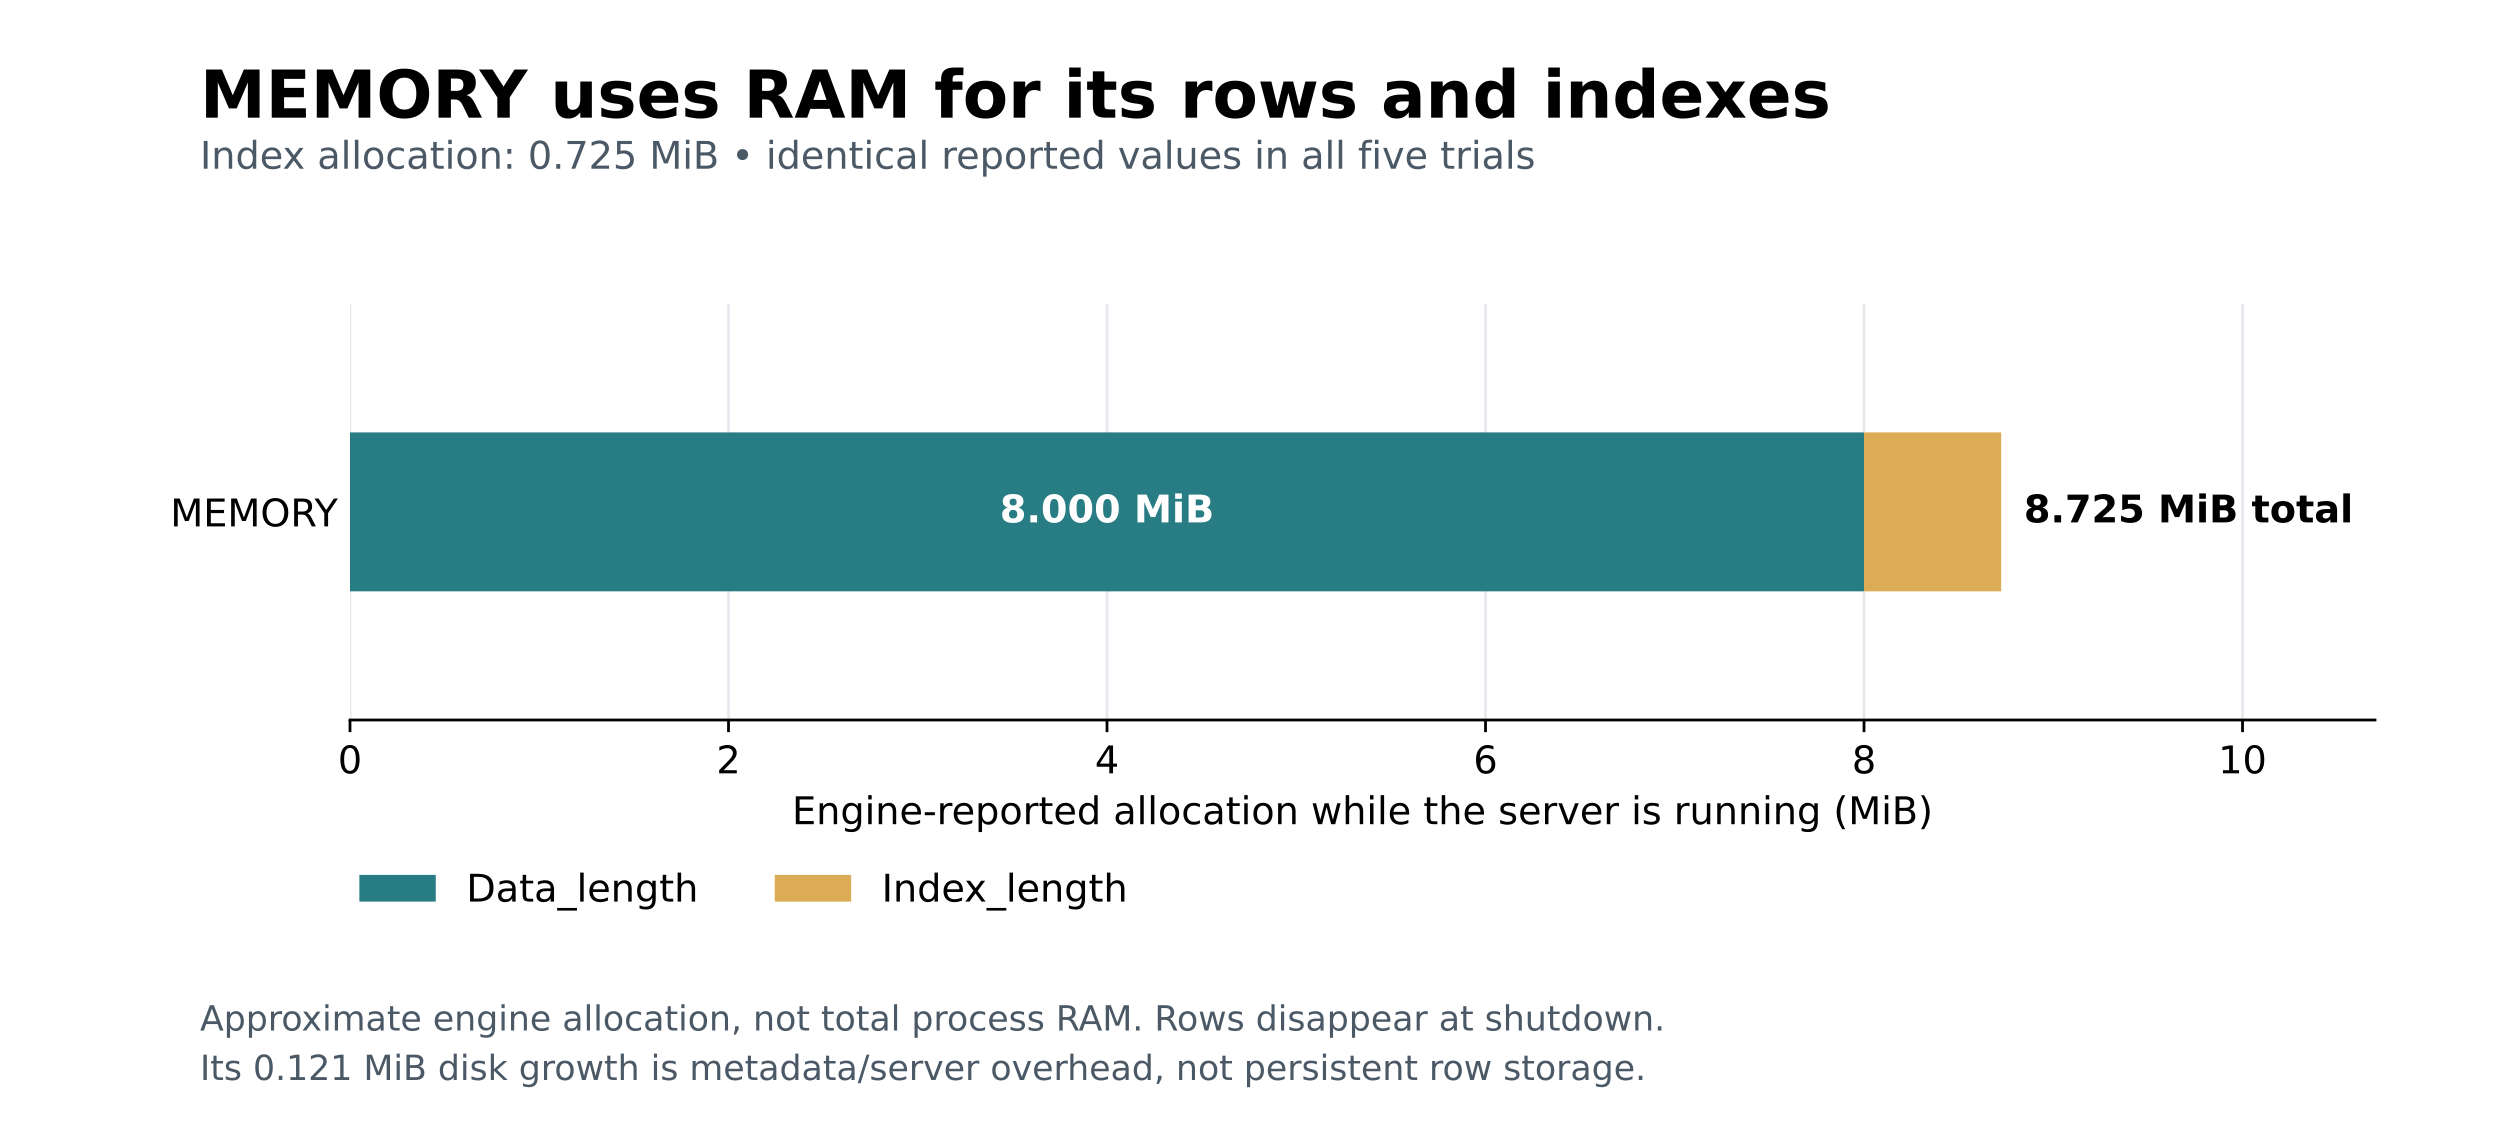
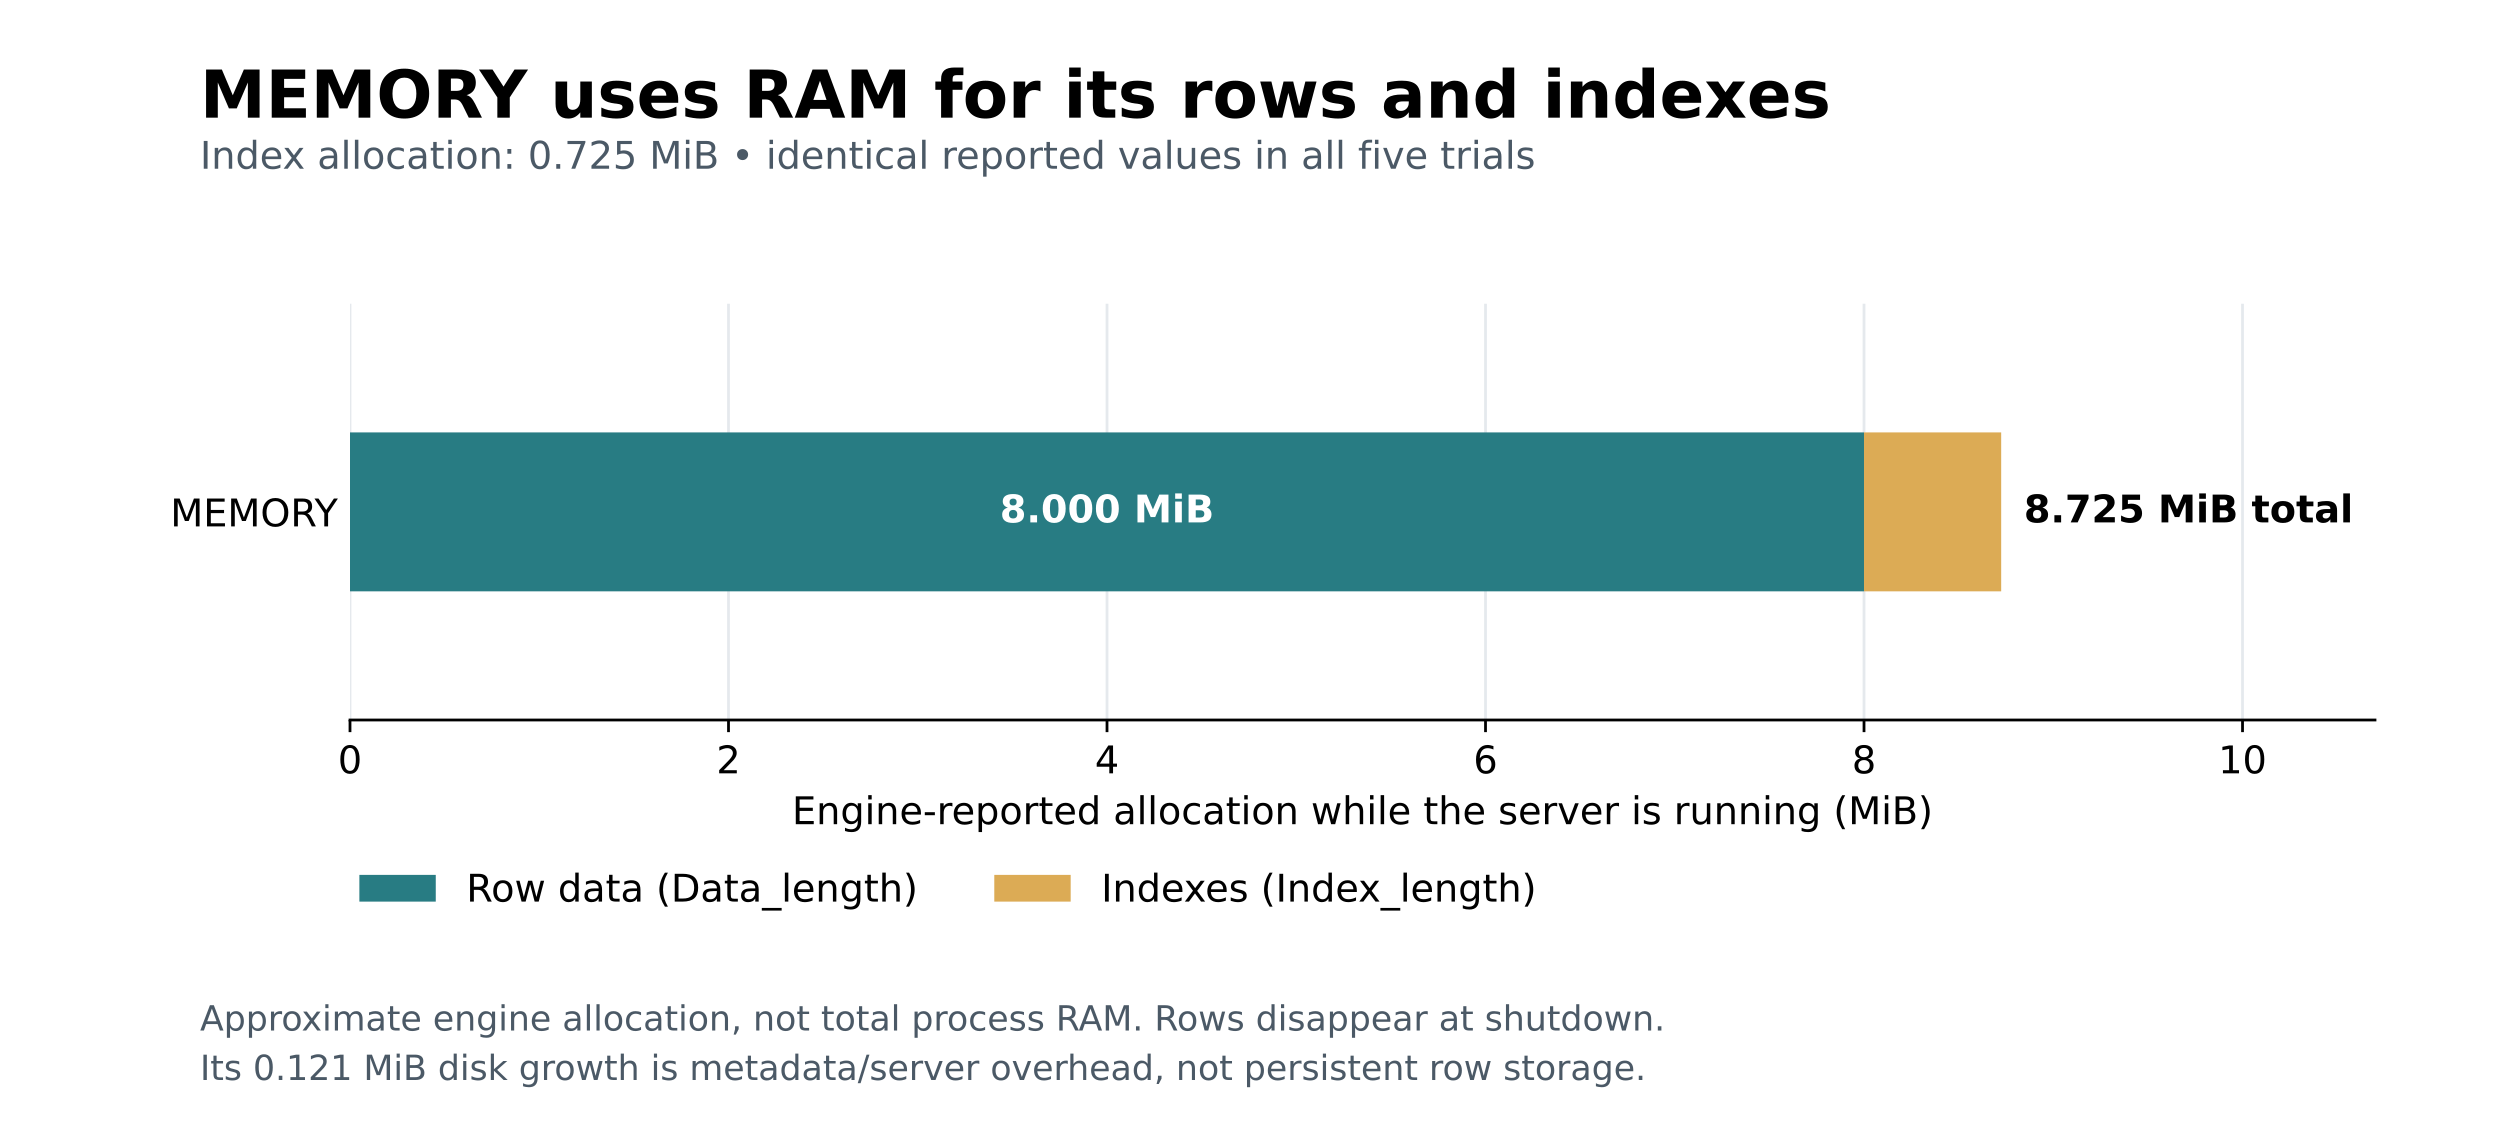
<svg xmlns="http://www.w3.org/2000/svg" xmlns:xlink="http://www.w3.org/1999/xlink" width="720pt" height="324pt" viewBox="0 0 720 324" version="1.1">
  <defs>
    <style type="text/css">*{stroke-linejoin: round; stroke-linecap: butt}</style>
  </defs>
  <g id="figure_1">
    <g id="patch_1">
      <path d="M 0 324  L 720 324  L 720 0  L 0 0  z " style="fill: #ffffff" />
    </g>
    <g id="axes_1">
      <g id="patch_2">
        <path d="M 100.8 207.36  L 684 207.36  L 684 87.48  L 100.8 87.48  z " style="fill: #ffffff" />
      </g>
      <g id="matplotlib.axis_1">
        <g id="xtick_1">
          <g id="line2d_1">
            <path d="M 100.8 207.36  L 100.8 87.48  " clip-path="url(#pbc6f69d9fc)" style="fill: none; stroke: #e5e9ed; stroke-width: 0.8; stroke-linecap: square" />
          </g>
          <g id="line2d_2">
            <defs>
              <path id="me37a85eb88" d="M 0 0  L 0 3.5  " style="stroke: #000000; stroke-width: 0.8" />
            </defs>
            <g>
              <use xlink:href="#me37a85eb88" x="100.8" y="207.36" style="stroke: #000000; stroke-width: 0.8" />
            </g>
          </g>
          <g id="text_1">
            <text style="font-size: 11px; font-family: 'DejaVu Sans'; text-anchor: middle" x="100.8" y="222.718" transform="rotate(-0 100.8 222.7183)">0</text>
          </g>
        </g>
        <g id="xtick_2">
          <g id="line2d_3">
            <path d="M 209.809 207.36  L 209.809 87.48  " clip-path="url(#pbc6f69d9fc)" style="fill: none; stroke: #e5e9ed; stroke-width: 0.8; stroke-linecap: square" />
          </g>
          <g id="line2d_4">
            <g>
              <use xlink:href="#me37a85eb88" x="209.809" y="207.36" style="stroke: #000000; stroke-width: 0.8" />
            </g>
          </g>
          <g id="text_2">
            <text style="font-size: 11px; font-family: 'DejaVu Sans'; text-anchor: middle" x="209.809" y="222.718" transform="rotate(-0 209.8093 222.7183)">2</text>
          </g>
        </g>
        <g id="xtick_3">
          <g id="line2d_5">
            <path d="M 318.819 207.36  L 318.819 87.48  " clip-path="url(#pbc6f69d9fc)" style="fill: none; stroke: #e5e9ed; stroke-width: 0.8; stroke-linecap: square" />
          </g>
          <g id="line2d_6">
            <g>
              <use xlink:href="#me37a85eb88" x="318.819" y="207.36" style="stroke: #000000; stroke-width: 0.8" />
            </g>
          </g>
          <g id="text_3">
            <text style="font-size: 11px; font-family: 'DejaVu Sans'; text-anchor: middle" x="318.819" y="222.718" transform="rotate(-0 318.8187 222.7183)">4</text>
          </g>
        </g>
        <g id="xtick_4">
          <g id="line2d_7">
            <path d="M 427.828 207.36  L 427.828 87.48  " clip-path="url(#pbc6f69d9fc)" style="fill: none; stroke: #e5e9ed; stroke-width: 0.8; stroke-linecap: square" />
          </g>
          <g id="line2d_8">
            <g>
              <use xlink:href="#me37a85eb88" x="427.828" y="207.36" style="stroke: #000000; stroke-width: 0.8" />
            </g>
          </g>
          <g id="text_4">
            <text style="font-size: 11px; font-family: 'DejaVu Sans'; text-anchor: middle" x="427.828" y="222.718" transform="rotate(-0 427.828 222.7183)">6</text>
          </g>
        </g>
        <g id="xtick_5">
          <g id="line2d_9">
            <path d="M 536.837 207.36  L 536.837 87.48  " clip-path="url(#pbc6f69d9fc)" style="fill: none; stroke: #e5e9ed; stroke-width: 0.8; stroke-linecap: square" />
          </g>
          <g id="line2d_10">
            <g>
              <use xlink:href="#me37a85eb88" x="536.837" y="207.36" style="stroke: #000000; stroke-width: 0.8" />
            </g>
          </g>
          <g id="text_5">
            <text style="font-size: 11px; font-family: 'DejaVu Sans'; text-anchor: middle" x="536.837" y="222.718" transform="rotate(-0 536.8374 222.7183)">8</text>
          </g>
        </g>
        <g id="xtick_6">
          <g id="line2d_11">
            <path d="M 645.847 207.36  L 645.847 87.48  " clip-path="url(#pbc6f69d9fc)" style="fill: none; stroke: #e5e9ed; stroke-width: 0.8; stroke-linecap: square" />
          </g>
          <g id="line2d_12">
            <g>
              <use xlink:href="#me37a85eb88" x="645.847" y="207.36" style="stroke: #000000; stroke-width: 0.8" />
            </g>
          </g>
          <g id="text_6">
            <text style="font-size: 11px; font-family: 'DejaVu Sans'; text-anchor: middle" x="645.847" y="222.718" transform="rotate(-0 645.8467 222.7183)">10</text>
          </g>
        </g>
        <g id="text_7">
          <text style="font-size: 11px; font-family: 'DejaVu Sans'; text-anchor: middle" x="392.4" y="237.364" transform="rotate(-0 392.4 237.3642)">Engine-reported allocation while the server is running (MiB)</text>
        </g>
      </g>
      <g id="matplotlib.axis_2">
        <g id="ytick_1">
          <g id="line2d_13" />
          <g id="text_8">
            <text style="font-size: 11px; font-family: 'DejaVu Sans'; text-anchor: end" x="97.3" y="151.599" transform="rotate(-0 97.3 151.5991)">MEMORY</text>
          </g>
        </g>
      </g>
      <g id="patch_3">
        <path d="M 100.8 170.306  L 536.836 170.306  L 536.836 124.534  L 100.8 124.534  z " clip-path="url(#pbc6f69d9fc)" style="fill: #287c83" />
      </g>
      <g id="patch_4">
        <path d="M 536.836 170.306  L 576.34 170.306  L 576.34 124.534  L 536.836 124.534  z " clip-path="url(#pbc6f69d9fc)" style="fill: #dcab55" />
      </g>
      <g id="patch_5">
        <path d="M 100.8 207.36  L 684 207.36  " style="fill: none; stroke: #000000; stroke-width: 0.8; stroke-linejoin: miter; stroke-linecap: square" />
      </g>
      <g id="text_9">
        <text style="font-weight: 700; font-size: 11px; font-family: 'DejaVu Sans'; text-anchor: middle; fill: #ffffff" x="318.818" y="150.455" transform="rotate(-0 318.8179 150.4553)">8.000 MiB</text>
      </g>
      <g id="text_10">
        <text style="font-weight: 700; font-size: 11px; font-family: 'DejaVu Sans'; text-anchor: start" x="582.881" y="150.455" transform="rotate(-0 582.8809 150.4553)">8.725 MiB total</text>
      </g>
      <g id="legend_1">
        <g id="patch_6">
          <path d="M 103.5 259.666  L 125.5 259.666  L 125.5 251.966  L 103.5 251.966  z " style="fill: #287c83" />
        </g>
        <g id="text_11">
-           <text style="font-size: 11px; font-family: 'DejaVu Sans'; text-anchor: start" x="134.3" y="259.666" transform="rotate(-0 134.3 259.6664)">Data_length</text>
+           <text style="font-size: 11px; font-family: 'DejaVu Sans'; text-anchor: start" x="134.3" y="259.666" transform="rotate(-0 134.3 259.6664)">Row data (Data_length)</text>
        </g>
        <g id="patch_7">
-           <path d="M 223.127 259.666  L 245.127 259.666  L 245.127 251.966  L 223.127 251.966  z " style="fill: #dcab55" />
+           <path d="M 286.354 259.666  L 308.354 259.666  L 308.354 251.966  L 286.354 251.966  z " style="fill: #dcab55" />
        </g>
        <g id="text_12">
-           <text style="font-size: 11px; font-family: 'DejaVu Sans'; text-anchor: start" x="253.927" y="259.666" transform="rotate(-0 253.9267 259.6664)">Index_length</text>
+           <text style="font-size: 11px; font-family: 'DejaVu Sans'; text-anchor: start" x="317.154" y="259.666" transform="rotate(-0 317.1544 259.6664)">Indexes (Index_length)</text>
        </g>
      </g>
    </g>
    <g id="text_13">
      <text style="font-weight: 700; font-size: 19px; font-family: 'DejaVu Sans'; text-anchor: start" x="57.6" y="33.877" transform="rotate(-0 57.6 33.87703)">MEMORY uses RAM for its rows and indexes</text>
    </g>
    <g id="text_14">
      <text style="font-size: 11px; font-family: 'DejaVu Sans'; text-anchor: start; fill: #4b5966" x="57.6" y="48.6" transform="rotate(-0 57.6 48.6)">Index allocation: 0.725 MiB • identical reported values in all five trials</text>
    </g>
    <g id="text_15">
      <text style="font-size: 10px; font-family: 'DejaVu Sans'; fill: #4b5966" transform="translate(57.6 296.8028)">Approximate engine allocation, not total process RAM. Rows disappear at shutdown.</text>
      <text style="font-size: 10px; font-family: 'DejaVu Sans'; fill: #4b5966" transform="translate(57.6 311.04)">Its 0.121 MiB disk growth is metadata/server overhead, not persistent row storage.</text>
    </g>
  </g>
  <defs>
    <clipPath id="pbc6f69d9fc">
      <rect x="100.8" y="87.48" width="583.2" height="119.88" />
    </clipPath>
  </defs>
</svg>
